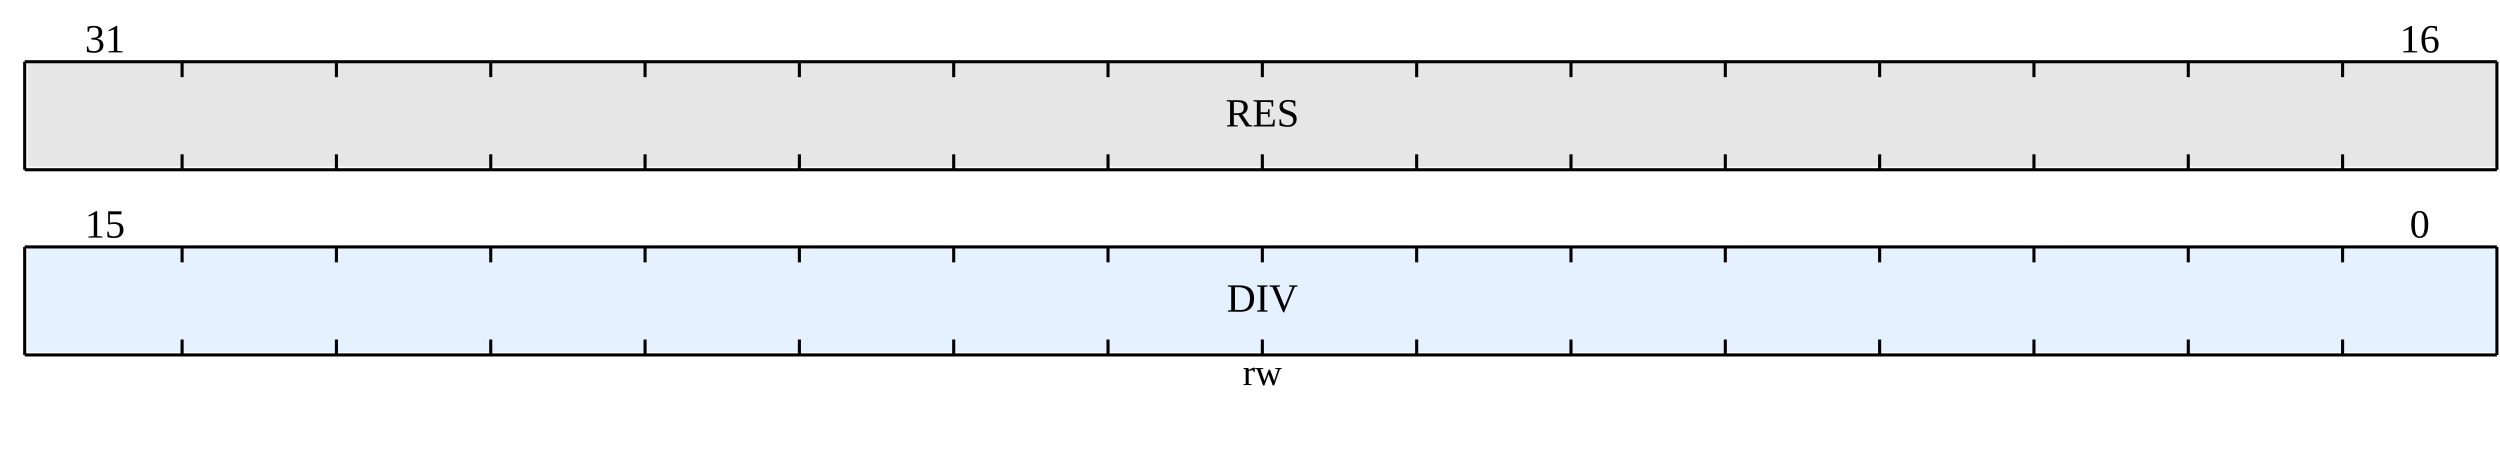
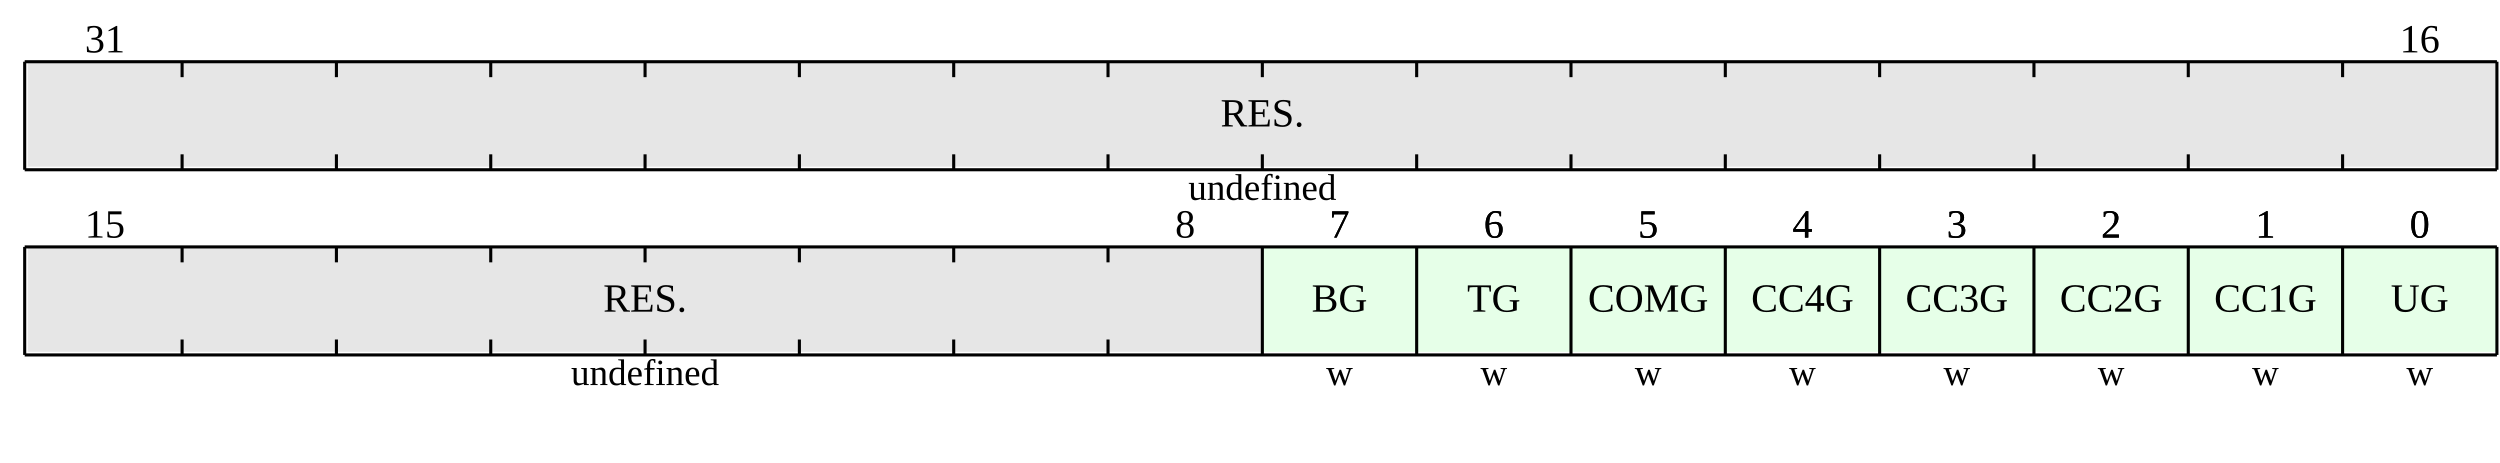
<svg xmlns="http://www.w3.org/2000/svg" width="810" height="150" viewBox="-8 0 810 150">
-   <rect x="1" y="80" width="800" height="34" style="fill:#E6F1FF;" />
+   <rect x="751" y="80" width="50" height="34" style="fill:#E6FFE8;" />
+   <rect x="701" y="80" width="50" height="34" style="fill:#E6FFE8;" />
+   <rect x="651" y="80" width="50" height="34" style="fill:#E6FFE8;" />
+   <rect x="601" y="80" width="50" height="34" style="fill:#E6FFE8;" />
+   <rect x="551" y="80" width="50" height="34" style="fill:#E6FFE8;" />
+   <rect x="501" y="80" width="50" height="34" style="fill:#E6FFE8;" />
+   <rect x="451" y="80" width="50" height="34" style="fill:#E6FFE8;" />
+   <rect x="401" y="80" width="50" height="34" style="fill:#E6FFE8;" />
+   <rect x="1" y="80" width="400" height="34" style="fill:#E6E6E6;" />
  <rect x="1" y="20" width="800" height="34" style="fill:#E6E6E6;" />
-   <g transform="translate(401,92)">
-     <text y="6" font-size="13" style="dominant-baseline:middle;text-anchor:middle;">DIV </text>
+   <g transform="translate(776,92)">
+     <text y="6" font-size="13" style="dominant-baseline:middle;text-anchor:middle;">UG </text>
  </g>
-   <g transform="translate(401,116)">
-     <text y="6" font-size="12" style="dominant-baseline:middle;text-anchor:middle;">rw </text>
+   <g transform="translate(776,116)">
+     <text y="6" font-size="12" style="dominant-baseline:middle;text-anchor:middle;">w </text>
+   </g>
+   <g transform="translate(726,92)">
+     <text y="6" font-size="13" style="dominant-baseline:middle;text-anchor:middle;">CC1G </text>
+   </g>
+   <g transform="translate(726,116)">
+     <text y="6" font-size="12" style="dominant-baseline:middle;text-anchor:middle;">w </text>
+   </g>
+   <g transform="translate(676,92)">
+     <text y="6" font-size="13" style="dominant-baseline:middle;text-anchor:middle;">CC2G </text>
+   </g>
+   <g transform="translate(676,116)">
+     <text y="6" font-size="12" style="dominant-baseline:middle;text-anchor:middle;">w </text>
+   </g>
+   <g transform="translate(626,92)">
+     <text y="6" font-size="13" style="dominant-baseline:middle;text-anchor:middle;">CC3G </text>
+   </g>
+   <g transform="translate(626,116)">
+     <text y="6" font-size="12" style="dominant-baseline:middle;text-anchor:middle;">w </text>
+   </g>
+   <g transform="translate(576,92)">
+     <text y="6" font-size="13" style="dominant-baseline:middle;text-anchor:middle;">CC4G </text>
+   </g>
+   <g transform="translate(576,116)">
+     <text y="6" font-size="12" style="dominant-baseline:middle;text-anchor:middle;">w </text>
+   </g>
+   <g transform="translate(526,92)">
+     <text y="6" font-size="13" style="dominant-baseline:middle;text-anchor:middle;">COMG </text>
+   </g>
+   <g transform="translate(526,116)">
+     <text y="6" font-size="12" style="dominant-baseline:middle;text-anchor:middle;">w </text>
+   </g>
+   <g transform="translate(476,92)">
+     <text y="6" font-size="13" style="dominant-baseline:middle;text-anchor:middle;">TG </text>
+   </g>
+   <g transform="translate(476,116)">
+     <text y="6" font-size="12" style="dominant-baseline:middle;text-anchor:middle;">w </text>
+   </g>
+   <g transform="translate(426,92)">
+     <text y="6" font-size="13" style="dominant-baseline:middle;text-anchor:middle;">BG </text>
+   </g>
+   <g transform="translate(426,116)">
+     <text y="6" font-size="12" style="dominant-baseline:middle;text-anchor:middle;">w </text>
+   </g>
+   <g transform="translate(201,92)">
+     <text y="6" font-size="13" style="dominant-baseline:middle;text-anchor:middle;">RES. </text>
+   </g>
+   <g transform="translate(201,116)">
+     <text y="6" font-size="12" style="dominant-baseline:middle;text-anchor:middle;">undefined </text>
  </g>
  <g transform="translate(401,32)">
-     <text y="6" font-size="13" style="dominant-baseline:middle;text-anchor:middle;">RES </text>
+     <text y="6" font-size="13" style="dominant-baseline:middle;text-anchor:middle;">RES. </text>
  </g>
  <g transform="translate(401,56)">
-     <text y="6" font-size="12" style="dominant-baseline:middle;text-anchor:middle;"> </text>
+     <text y="6" font-size="12" style="dominant-baseline:middle;text-anchor:middle;">undefined </text>
+   </g>
+   <g transform="translate(726,68)">
+     <text y="6" font-size="13" style="dominant-baseline:middle;text-anchor:middle;">1 </text>
+   </g>
+   <g transform="translate(776,68)">
+     <text y="6" font-size="13" style="dominant-baseline:middle;text-anchor:middle;">0 </text>
+   </g>
+   <g transform="translate(676,68)">
+     <text y="6" font-size="13" style="dominant-baseline:middle;text-anchor:middle;">2 </text>
+   </g>
+   <g transform="translate(726,68)">
+     <text y="6" font-size="13" style="dominant-baseline:middle;text-anchor:middle;">1 </text>
+   </g>
+   <g transform="translate(626,68)">
+     <text y="6" font-size="13" style="dominant-baseline:middle;text-anchor:middle;">3 </text>
+   </g>
+   <g transform="translate(676,68)">
+     <text y="6" font-size="13" style="dominant-baseline:middle;text-anchor:middle;">2 </text>
+   </g>
+   <g transform="translate(576,68)">
+     <text y="6" font-size="13" style="dominant-baseline:middle;text-anchor:middle;">4 </text>
+   </g>
+   <g transform="translate(626,68)">
+     <text y="6" font-size="13" style="dominant-baseline:middle;text-anchor:middle;">3 </text>
+   </g>
+   <g transform="translate(526,68)">
+     <text y="6" font-size="13" style="dominant-baseline:middle;text-anchor:middle;">5 </text>
+   </g>
+   <g transform="translate(576,68)">
+     <text y="6" font-size="13" style="dominant-baseline:middle;text-anchor:middle;">4 </text>
+   </g>
+   <g transform="translate(476,68)">
+     <text y="6" font-size="13" style="dominant-baseline:middle;text-anchor:middle;">6 </text>
+   </g>
+   <g transform="translate(526,68)">
+     <text y="6" font-size="13" style="dominant-baseline:middle;text-anchor:middle;">5 </text>
+   </g>
+   <g transform="translate(426,68)">
+     <text y="6" font-size="13" style="dominant-baseline:middle;text-anchor:middle;">7 </text>
+   </g>
+   <g transform="translate(476,68)">
+     <text y="6" font-size="13" style="dominant-baseline:middle;text-anchor:middle;">6 </text>
+   </g>
+   <g transform="translate(376,68)">
+     <text y="6" font-size="13" style="dominant-baseline:middle;text-anchor:middle;">8 </text>
+   </g>
+   <g transform="translate(426,68)">
+     <text y="6" font-size="13" style="dominant-baseline:middle;text-anchor:middle;">7 </text>
  </g>
  <g transform="translate(-24,68)">
    <text y="6" font-size="13" style="dominant-baseline:middle;text-anchor:middle;">16 </text>
  </g>
  <g transform="translate(26,68)">
    <text y="6" font-size="13" style="dominant-baseline:middle;text-anchor:middle;">15 </text>
  </g>
  <g transform="translate(-24,8)">
    <text y="6" font-size="13" style="dominant-baseline:middle;text-anchor:middle;">32 </text>
  </g>
  <g transform="translate(26,8)">
    <text y="6" font-size="13" style="dominant-baseline:middle;text-anchor:middle;">31 </text>
  </g>
-   <line x1="751" y1="80" x2="751" y2="85" stroke="black" stroke-width="1" />
-   <line x1="751" y1="115" x2="751" y2="110" stroke="black" stroke-width="1" />
-   <line x1="701" y1="80" x2="701" y2="85" stroke="black" stroke-width="1" />
-   <line x1="701" y1="115" x2="701" y2="110" stroke="black" stroke-width="1" />
-   <line x1="651" y1="80" x2="651" y2="85" stroke="black" stroke-width="1" />
-   <line x1="651" y1="115" x2="651" y2="110" stroke="black" stroke-width="1" />
-   <line x1="601" y1="80" x2="601" y2="85" stroke="black" stroke-width="1" />
-   <line x1="601" y1="115" x2="601" y2="110" stroke="black" stroke-width="1" />
-   <line x1="551" y1="80" x2="551" y2="85" stroke="black" stroke-width="1" />
-   <line x1="551" y1="115" x2="551" y2="110" stroke="black" stroke-width="1" />
-   <line x1="501" y1="80" x2="501" y2="85" stroke="black" stroke-width="1" />
-   <line x1="501" y1="115" x2="501" y2="110" stroke="black" stroke-width="1" />
-   <line x1="451" y1="80" x2="451" y2="85" stroke="black" stroke-width="1" />
-   <line x1="451" y1="115" x2="451" y2="110" stroke="black" stroke-width="1" />
-   <line x1="401" y1="80" x2="401" y2="85" stroke="black" stroke-width="1" />
-   <line x1="401" y1="115" x2="401" y2="110" stroke="black" stroke-width="1" />
+   <line x1="751" y1="80" x2="751" y2="115" stroke="black" stroke-width="1" />
+   <line x1="701" y1="80" x2="701" y2="115" stroke="black" stroke-width="1" />
+   <line x1="651" y1="80" x2="651" y2="115" stroke="black" stroke-width="1" />
+   <line x1="601" y1="80" x2="601" y2="115" stroke="black" stroke-width="1" />
+   <line x1="551" y1="80" x2="551" y2="115" stroke="black" stroke-width="1" />
+   <line x1="501" y1="80" x2="501" y2="115" stroke="black" stroke-width="1" />
+   <line x1="451" y1="80" x2="451" y2="115" stroke="black" stroke-width="1" />
+   <line x1="401" y1="80" x2="401" y2="115" stroke="black" stroke-width="1" />
  <line x1="351" y1="80" x2="351" y2="85" stroke="black" stroke-width="1" />
  <line x1="351" y1="115" x2="351" y2="110" stroke="black" stroke-width="1" />
  <line x1="301" y1="80" x2="301" y2="85" stroke="black" stroke-width="1" />
  <line x1="301" y1="115" x2="301" y2="110" stroke="black" stroke-width="1" />
  <line x1="251" y1="80" x2="251" y2="85" stroke="black" stroke-width="1" />
  <line x1="251" y1="115" x2="251" y2="110" stroke="black" stroke-width="1" />
  <line x1="201" y1="80" x2="201" y2="85" stroke="black" stroke-width="1" />
  <line x1="201" y1="115" x2="201" y2="110" stroke="black" stroke-width="1" />
  <line x1="151" y1="80" x2="151" y2="85" stroke="black" stroke-width="1" />
  <line x1="151" y1="115" x2="151" y2="110" stroke="black" stroke-width="1" />
  <line x1="101" y1="80" x2="101" y2="85" stroke="black" stroke-width="1" />
  <line x1="101" y1="115" x2="101" y2="110" stroke="black" stroke-width="1" />
  <line x1="51" y1="80" x2="51" y2="85" stroke="black" stroke-width="1" />
  <line x1="51" y1="115" x2="51" y2="110" stroke="black" stroke-width="1" />
  <line x1="751" y1="20" x2="751" y2="25" stroke="black" stroke-width="1" />
  <line x1="751" y1="55" x2="751" y2="50" stroke="black" stroke-width="1" />
  <line x1="701" y1="20" x2="701" y2="25" stroke="black" stroke-width="1" />
  <line x1="701" y1="55" x2="701" y2="50" stroke="black" stroke-width="1" />
  <line x1="651" y1="20" x2="651" y2="25" stroke="black" stroke-width="1" />
  <line x1="651" y1="55" x2="651" y2="50" stroke="black" stroke-width="1" />
  <line x1="601" y1="20" x2="601" y2="25" stroke="black" stroke-width="1" />
  <line x1="601" y1="55" x2="601" y2="50" stroke="black" stroke-width="1" />
  <line x1="551" y1="20" x2="551" y2="25" stroke="black" stroke-width="1" />
  <line x1="551" y1="55" x2="551" y2="50" stroke="black" stroke-width="1" />
  <line x1="501" y1="20" x2="501" y2="25" stroke="black" stroke-width="1" />
  <line x1="501" y1="55" x2="501" y2="50" stroke="black" stroke-width="1" />
  <line x1="451" y1="20" x2="451" y2="25" stroke="black" stroke-width="1" />
  <line x1="451" y1="55" x2="451" y2="50" stroke="black" stroke-width="1" />
  <line x1="401" y1="20" x2="401" y2="25" stroke="black" stroke-width="1" />
  <line x1="401" y1="55" x2="401" y2="50" stroke="black" stroke-width="1" />
  <line x1="351" y1="20" x2="351" y2="25" stroke="black" stroke-width="1" />
  <line x1="351" y1="55" x2="351" y2="50" stroke="black" stroke-width="1" />
  <line x1="301" y1="20" x2="301" y2="25" stroke="black" stroke-width="1" />
  <line x1="301" y1="55" x2="301" y2="50" stroke="black" stroke-width="1" />
  <line x1="251" y1="20" x2="251" y2="25" stroke="black" stroke-width="1" />
  <line x1="251" y1="55" x2="251" y2="50" stroke="black" stroke-width="1" />
  <line x1="201" y1="20" x2="201" y2="25" stroke="black" stroke-width="1" />
  <line x1="201" y1="55" x2="201" y2="50" stroke="black" stroke-width="1" />
  <line x1="151" y1="20" x2="151" y2="25" stroke="black" stroke-width="1" />
  <line x1="151" y1="55" x2="151" y2="50" stroke="black" stroke-width="1" />
  <line x1="101" y1="20" x2="101" y2="25" stroke="black" stroke-width="1" />
  <line x1="101" y1="55" x2="101" y2="50" stroke="black" stroke-width="1" />
  <line x1="51" y1="20" x2="51" y2="25" stroke="black" stroke-width="1" />
  <line x1="51" y1="55" x2="51" y2="50" stroke="black" stroke-width="1" />
  <line x1="0" y1="20" x2="801" y2="20" stroke="black" stroke-width="1" />
  <line x1="0" y1="20" x2="0" y2="55" stroke="black" stroke-width="1" />
  <line x1="0" y1="55" x2="801" y2="55" stroke="black" stroke-width="1" />
  <line x1="801" y1="20" x2="801" y2="55" stroke="black" stroke-width="1" />
  <line x1="0" y1="80" x2="801" y2="80" stroke="black" stroke-width="1" />
  <line x1="0" y1="80" x2="0" y2="115" stroke="black" stroke-width="1" />
  <line x1="0" y1="115" x2="801" y2="115" stroke="black" stroke-width="1" />
  <line x1="801" y1="80" x2="801" y2="115" stroke="black" stroke-width="1" />
  <g transform="translate(776,8)">
    <text y="6" font-size="13" style="dominant-baseline:middle;text-anchor:middle;">16 </text>
  </g>
  <g transform="translate(776,68)">
    <text y="6" font-size="13" style="dominant-baseline:middle;text-anchor:middle;">0 </text>
  </g>
</svg>
